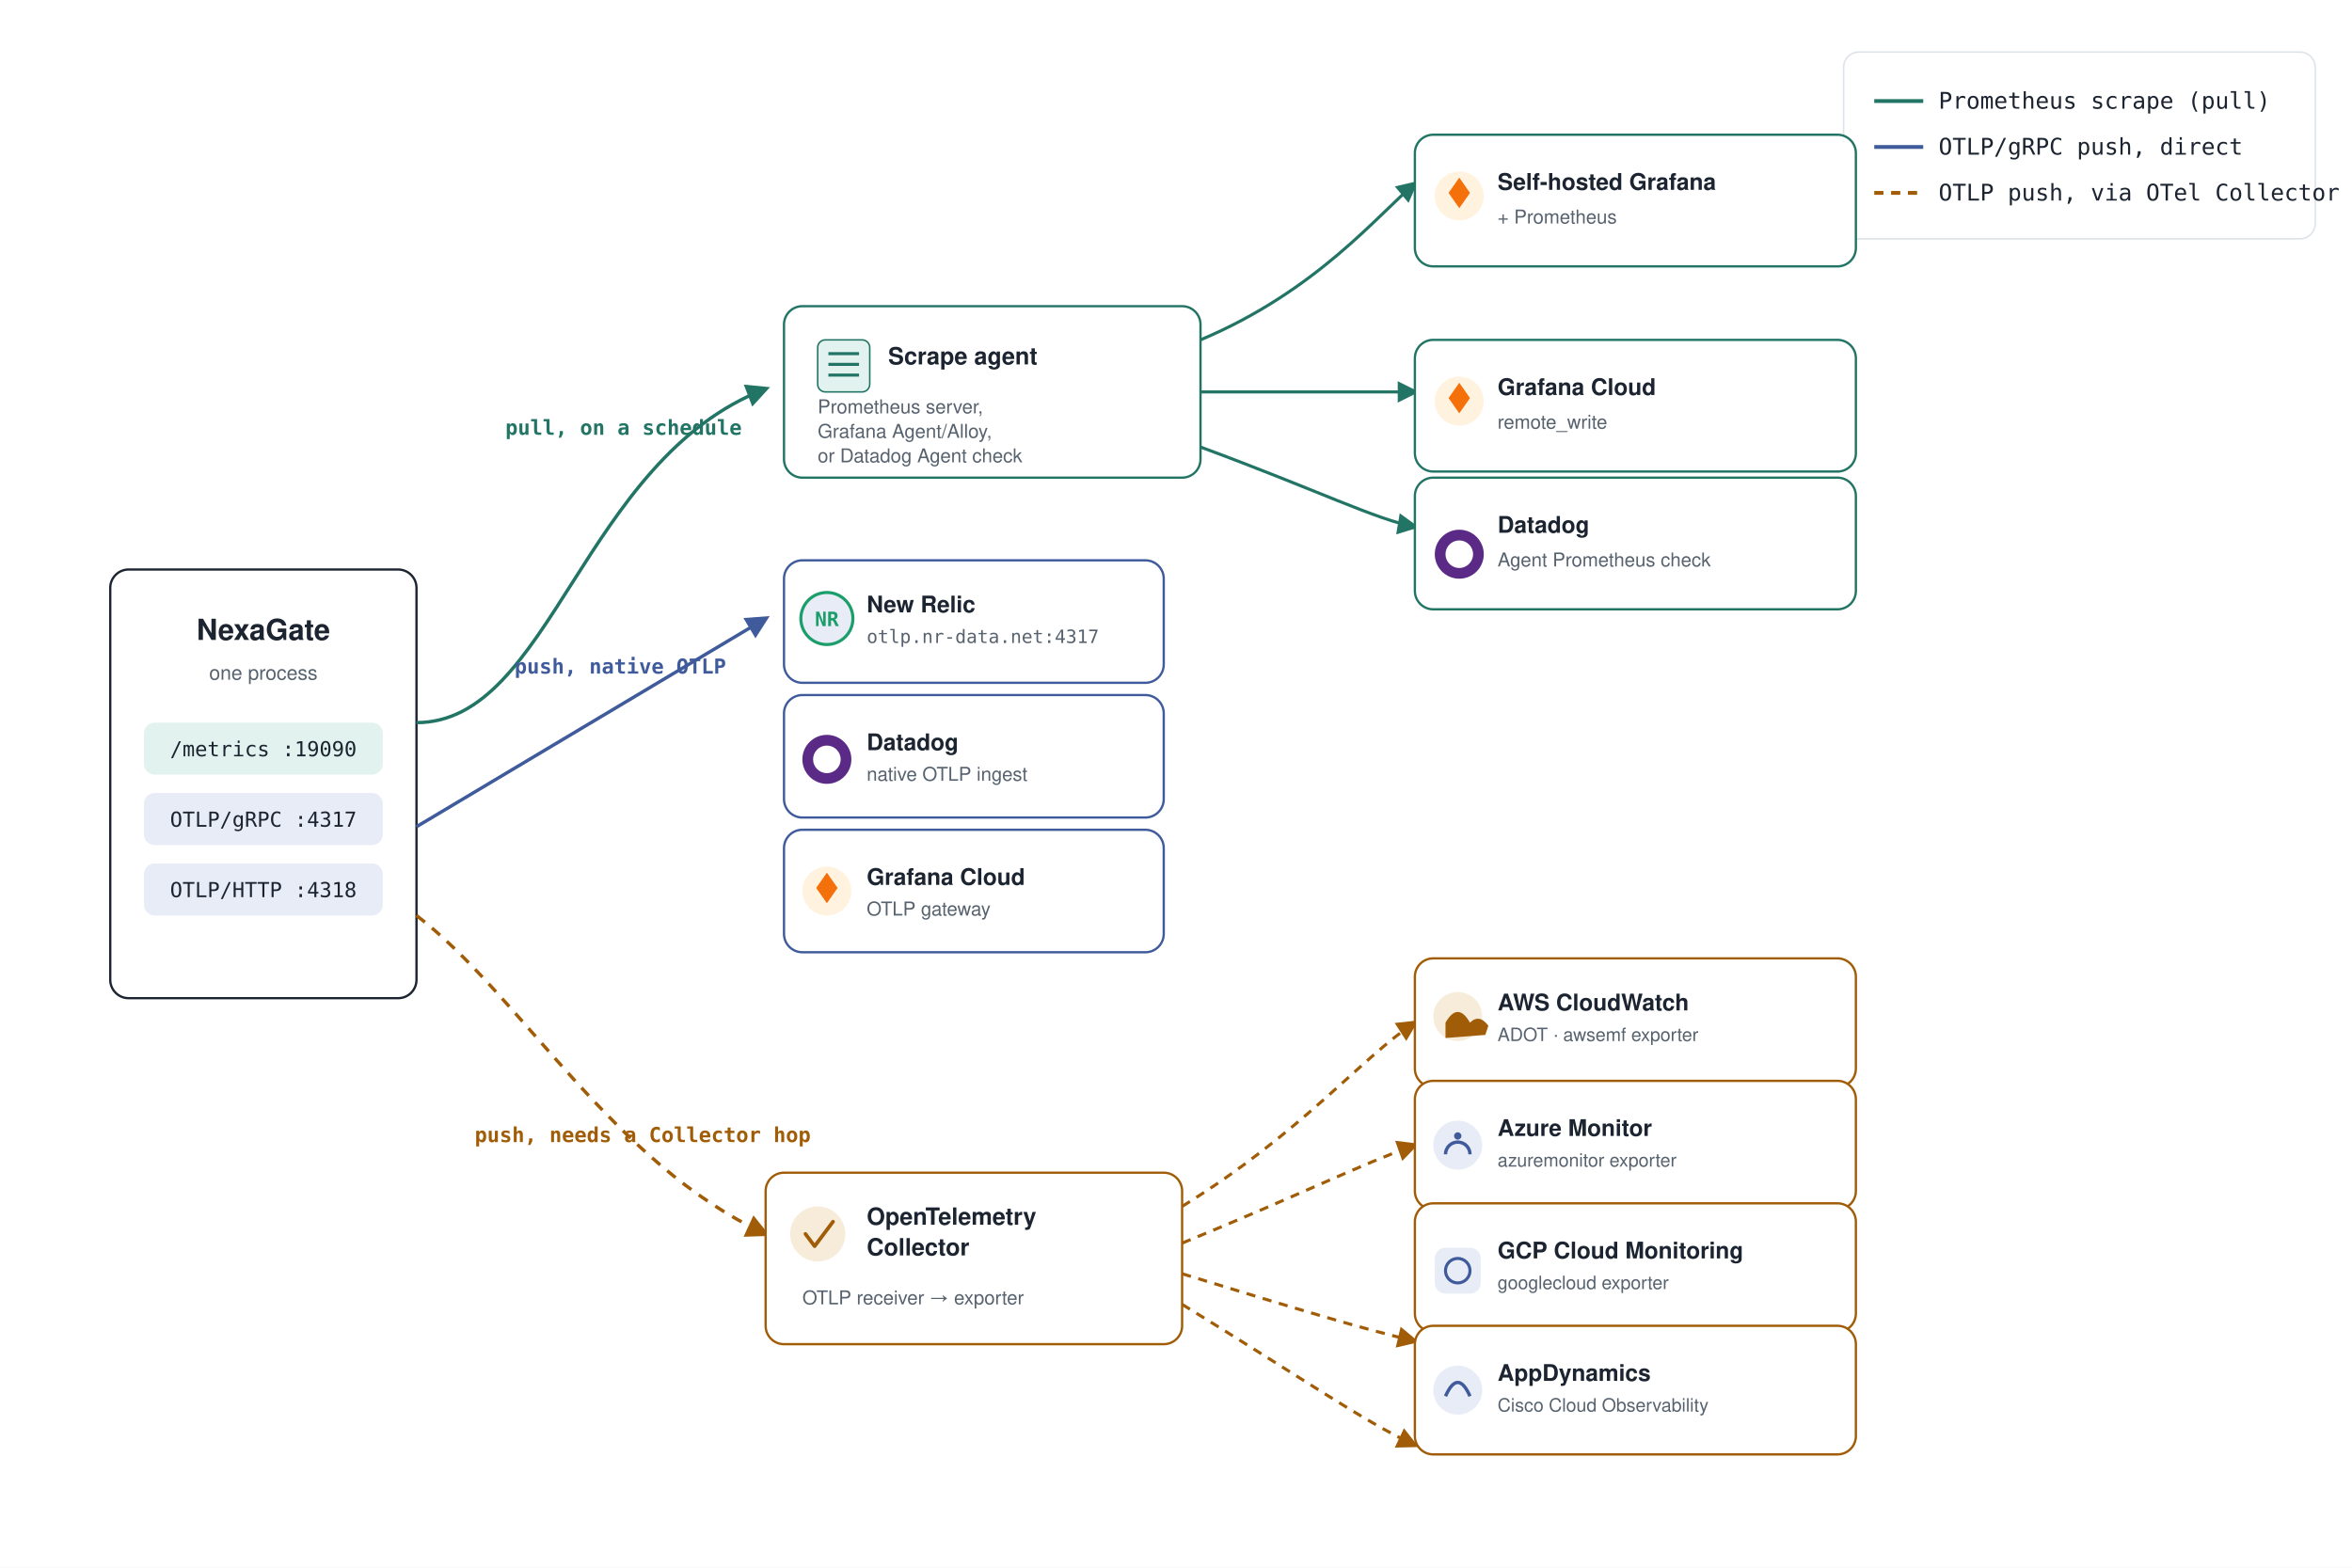
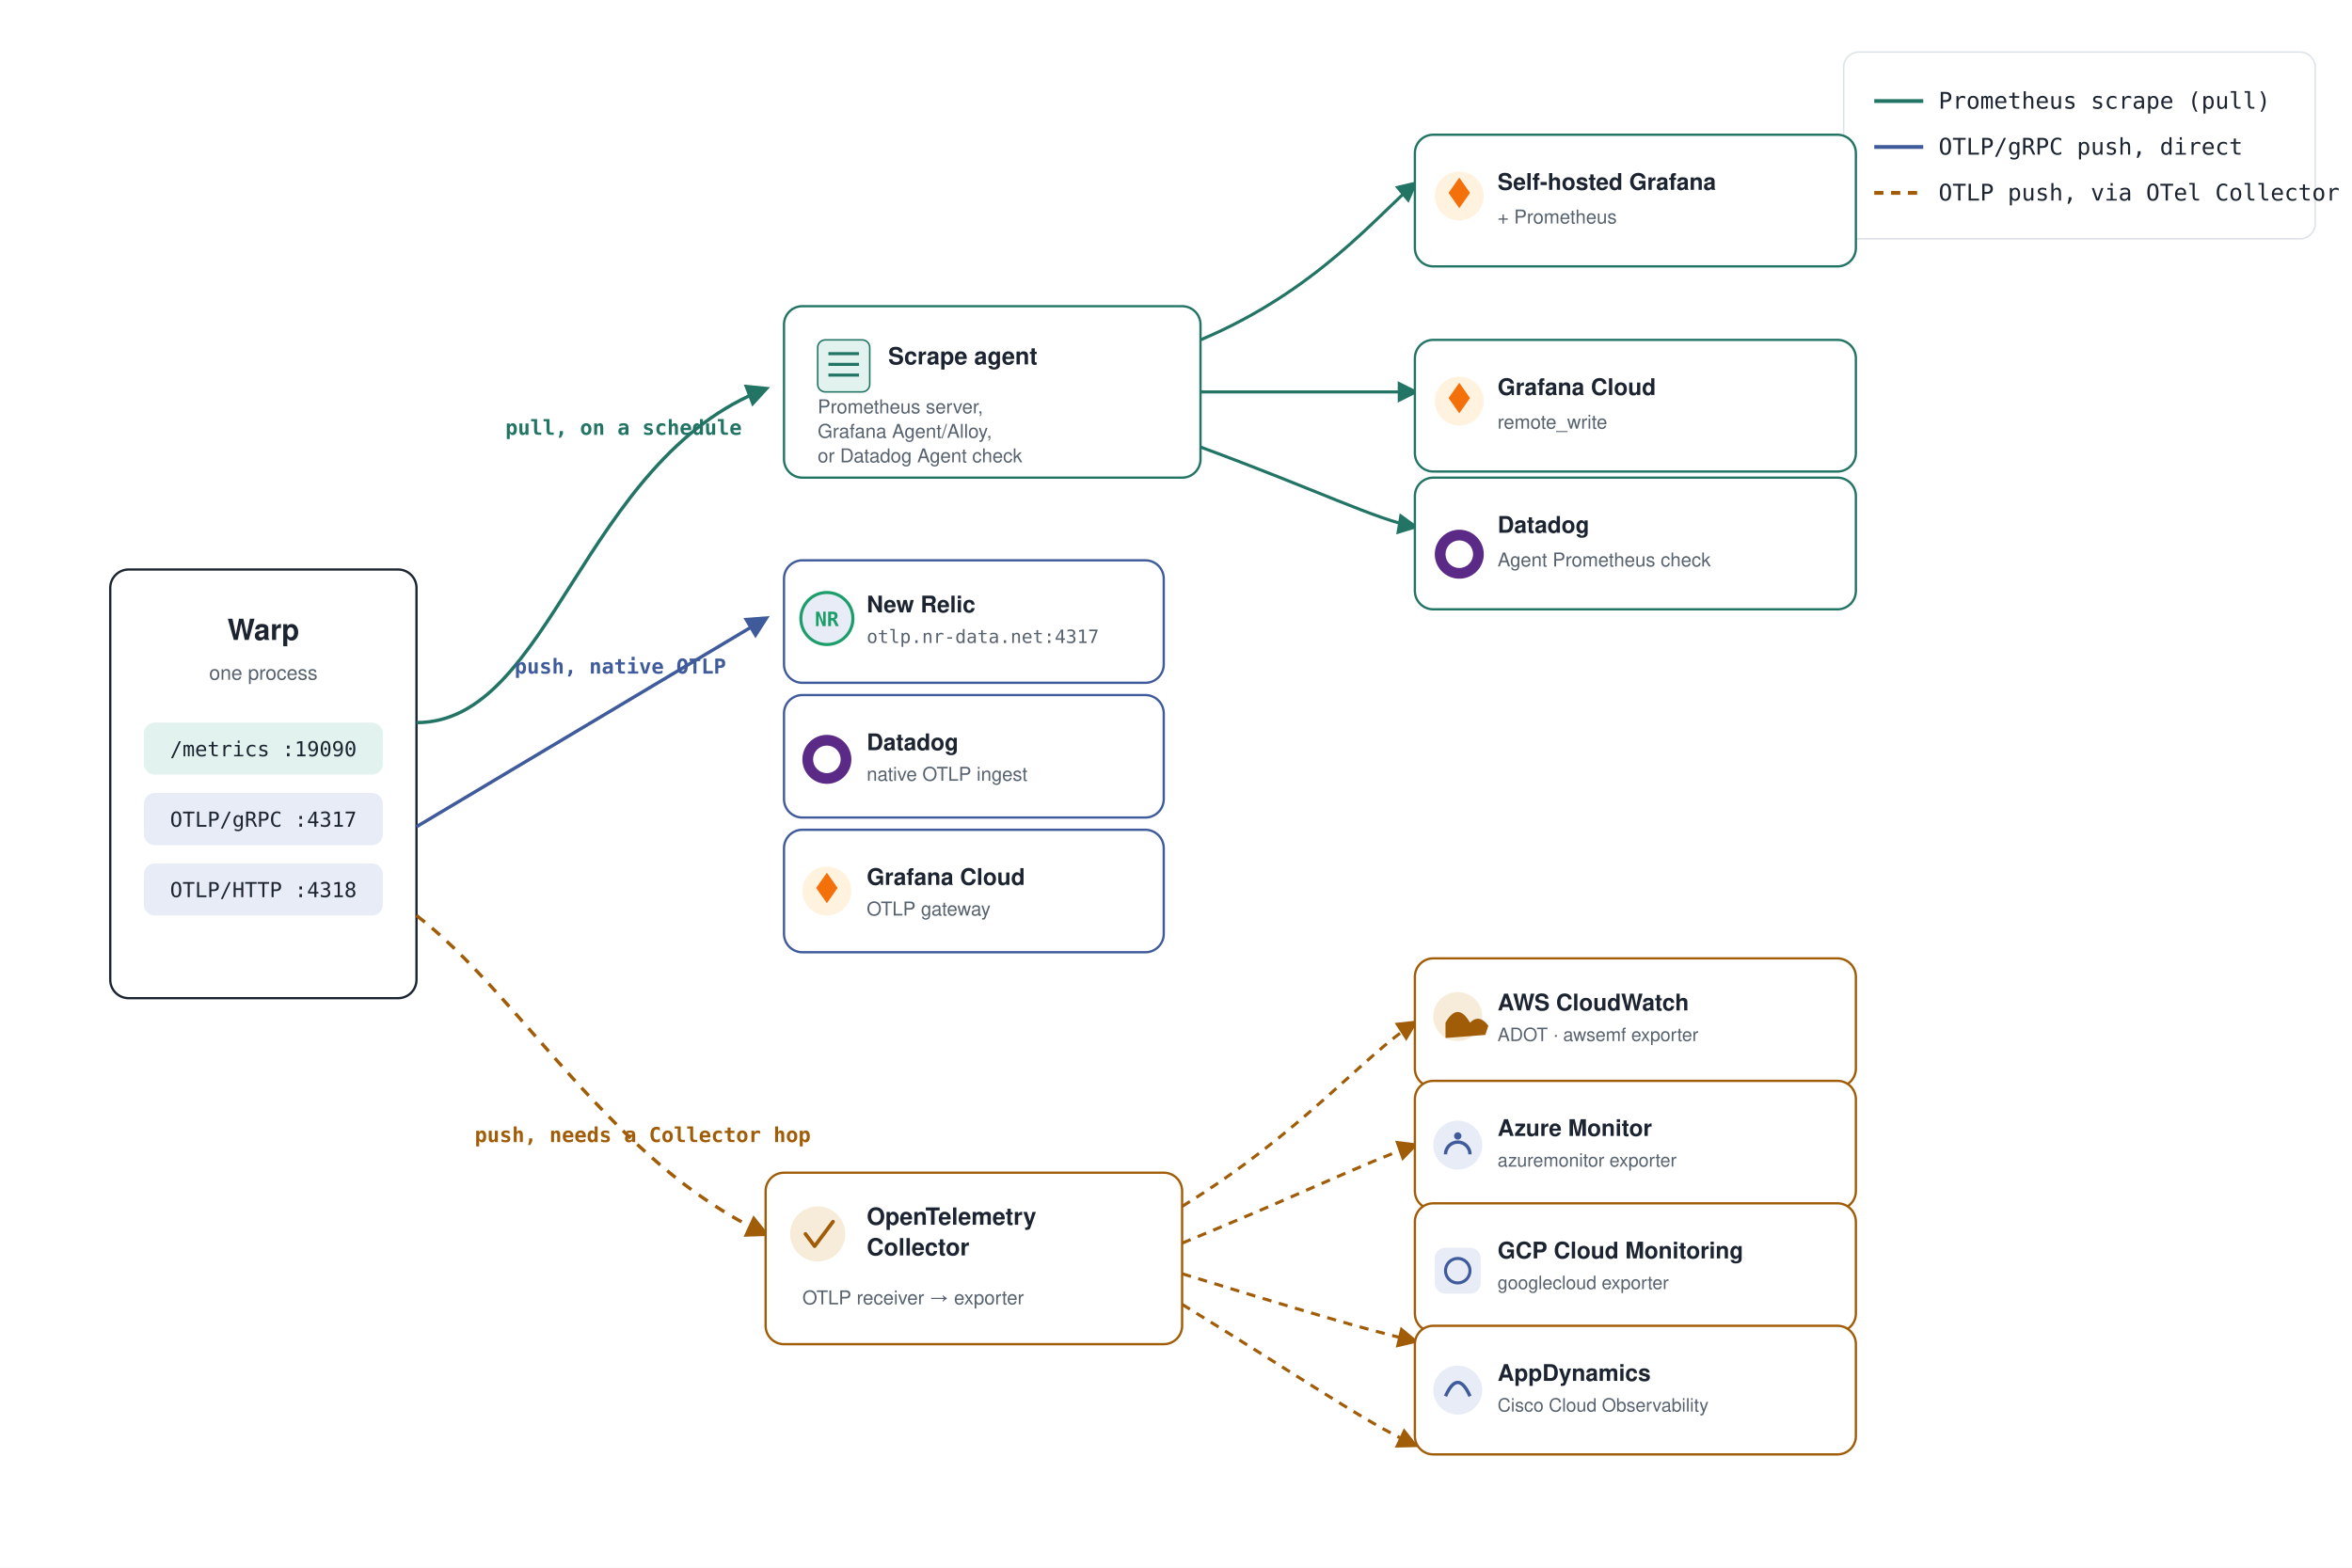
- <svg xmlns="http://www.w3.org/2000/svg" viewBox="0 0 1536 1024" role="img" aria-label="NexaGate observability integration diagram: NexaGate exposes /metrics :19090, OTLP/gRPC :4317, and OTLP/HTTP :4318. A teal Prometheus-scrape path runs through a scrape agent to Self-hosted Grafana, Grafana Cloud, and Datadog's Prometheus check. An indigo direct-OTLP-push path runs straight to New Relic, Datadog's native OTLP ingest, and Grafana Cloud's OTLP gateway. An amber dashed via-Collector path runs through an OpenTelemetry Collector to AWS CloudWatch, Azure Monitor, GCP Cloud Monitoring, and AppDynamics.">
+ <svg xmlns="http://www.w3.org/2000/svg" viewBox="0 0 1536 1024" role="img" aria-label="Warp observability integration diagram: Warp exposes /metrics :19090, OTLP/gRPC :4317, and OTLP/HTTP :4318. A teal Prometheus-scrape path runs through a scrape agent to Self-hosted Grafana, Grafana Cloud, and Datadog's Prometheus check. An indigo direct-OTLP-push path runs straight to New Relic, Datadog's native OTLP ingest, and Grafana Cloud's OTLP gateway. An amber dashed via-Collector path runs through an OpenTelemetry Collector to AWS CloudWatch, Azure Monitor, GCP Cloud Monitoring, and AppDynamics.">
  <defs>
    <marker id="arrow-teal" viewBox="0 0 10 10" refX="8" refY="5" markerWidth="7" markerHeight="7" orient="auto-start-reverse">
      <path d="M0,0 L10,5 L0,10 z" fill="#227465" />
    </marker>
    <marker id="arrow-indigo" viewBox="0 0 10 10" refX="8" refY="5" markerWidth="7" markerHeight="7" orient="auto-start-reverse">
      <path d="M0,0 L10,5 L0,10 z" fill="#3f5b9b" />
    </marker>
    <marker id="arrow-amber" viewBox="0 0 10 10" refX="8" refY="5" markerWidth="7" markerHeight="7" orient="auto-start-reverse">
      <path d="M0,0 L10,5 L0,10 z" fill="#a15c07" />
    </marker>
  </defs>
  <rect x="0" y="0" width="1536" height="1024" fill="#ffffff" />
  <g font-family="ui-monospace, SFMono-Regular, 'SF Mono', Menlo, Consolas, monospace" font-size="15">
    <rect x="1204" y="34" width="308" height="122" rx="10" fill="#ffffff" stroke="#dde3e9" />
    <line x1="1224" y1="66" x2="1256" y2="66" stroke="#227465" stroke-width="2.5" />
    <text x="1266" y="71" fill="#1b2430">Prometheus scrape (pull)</text>
    <line x1="1224" y1="96" x2="1256" y2="96" stroke="#3f5b9b" stroke-width="2.5" />
    <text x="1266" y="101" fill="#1b2430">OTLP/gRPC push, direct</text>
    <line x1="1224" y1="126" x2="1256" y2="126" stroke="#a15c07" stroke-width="2.5" stroke-dasharray="6 5" />
    <text x="1266" y="131" fill="#1b2430">OTLP push, via OTel Collector</text>
  </g>
  <g>
    <rect x="72" y="372" width="200" height="280" rx="12" fill="#ffffff" stroke="#1b2430" stroke-width="1.5" />
-     <text x="172" y="418" text-anchor="middle" font-family="-apple-system, BlinkMacSystemFont, 'Segoe UI', Helvetica, Arial, sans-serif" font-weight="700" font-size="19" fill="#1b2430">NexaGate</text>
+     <text x="172" y="418" text-anchor="middle" font-family="-apple-system, BlinkMacSystemFont, 'Segoe UI', Helvetica, Arial, sans-serif" font-weight="700" font-size="19" fill="#1b2430">Warp</text>
    <text x="172" y="444" text-anchor="middle" font-family="-apple-system, BlinkMacSystemFont, 'Segoe UI', Helvetica, Arial, sans-serif" font-size="13" fill="#57626f">one process</text>
    <rect x="94" y="472" width="156" height="34" rx="7" fill="#e2f3ef" />
    <text x="172" y="494" text-anchor="middle" font-family="ui-monospace, SFMono-Regular, 'SF Mono', Menlo, Consolas, monospace" font-size="13.5" fill="#1b2430">/metrics :19090</text>
    <rect x="94" y="518" width="156" height="34" rx="7" fill="#e8ecf7" />
    <text x="172" y="540" text-anchor="middle" font-family="ui-monospace, SFMono-Regular, 'SF Mono', Menlo, Consolas, monospace" font-size="13.5" fill="#1b2430">OTLP/gRPC :4317</text>
    <rect x="94" y="564" width="156" height="34" rx="7" fill="#e8ecf7" />
    <text x="172" y="586" text-anchor="middle" font-family="ui-monospace, SFMono-Regular, 'SF Mono', Menlo, Consolas, monospace" font-size="13.5" fill="#1b2430">OTLP/HTTP :4318</text>
  </g>
  <path d="M272,472 C 360,472 380,300 500,254" fill="none" stroke="#227465" stroke-width="2.2" marker-end="url(#arrow-teal)" />
  <text x="330" y="284" font-family="ui-monospace, SFMono-Regular, 'SF Mono', Menlo, Consolas, monospace" font-size="13.5" fill="#227465" font-weight="600">pull, on a schedule</text>
  <g>
    <rect x="512" y="200" width="272" height="112" rx="12" fill="#ffffff" stroke="#227465" stroke-width="1.5" />
    <rect x="534" y="222" width="34" height="34" rx="5" fill="#e2f3ef" stroke="#227465" />
    <line x1="541" y1="231" x2="561" y2="231" stroke="#227465" stroke-width="2" />
    <line x1="541" y1="238" x2="561" y2="238" stroke="#227465" stroke-width="2" />
    <line x1="541" y1="245" x2="561" y2="245" stroke="#227465" stroke-width="2" />
    <text x="580" y="238" font-family="-apple-system, BlinkMacSystemFont, 'Segoe UI', Helvetica, Arial, sans-serif" font-weight="700" font-size="15.5" fill="#1b2430">Scrape agent</text>
    <text x="534" y="270" font-family="-apple-system, BlinkMacSystemFont, 'Segoe UI', Helvetica, Arial, sans-serif" font-size="12.5" fill="#57626f">Prometheus server,</text>
    <text x="534" y="286" font-family="-apple-system, BlinkMacSystemFont, 'Segoe UI', Helvetica, Arial, sans-serif" font-size="12.5" fill="#57626f">Grafana Agent/Alloy,</text>
    <text x="534" y="302" font-family="-apple-system, BlinkMacSystemFont, 'Segoe UI', Helvetica, Arial, sans-serif" font-size="12.5" fill="#57626f">or Datadog Agent check</text>
  </g>
  <path d="M784,222 C 860,190 900,140 924,120" fill="none" stroke="#227465" stroke-width="2" marker-end="url(#arrow-teal)" />
  <path d="M784,256 L 924,256" fill="none" stroke="#227465" stroke-width="2" marker-end="url(#arrow-teal)" />
  <path d="M784,292 C 860,320 900,340 924,344" fill="none" stroke="#227465" stroke-width="2" marker-end="url(#arrow-teal)" />
  <path d="M272,540 L 500,404" fill="none" stroke="#3f5b9b" stroke-width="2.2" marker-end="url(#arrow-indigo)" />
  <text x="336" y="440" font-family="ui-monospace, SFMono-Regular, 'SF Mono', Menlo, Consolas, monospace" font-size="13.5" fill="#3f5b9b" font-weight="600">push, native OTLP</text>
  <path d="M272,598 C 340,650 400,760 500,806" fill="none" stroke="#a15c07" stroke-width="2.2" stroke-dasharray="7 6" marker-end="url(#arrow-amber)" />
  <text x="310" y="746" font-family="ui-monospace, SFMono-Regular, 'SF Mono', Menlo, Consolas, monospace" font-size="13.5" fill="#a15c07" font-weight="600">push, needs a Collector hop</text>
  <g>
    <rect x="924" y="88" width="288" height="86" rx="12" fill="#ffffff" stroke="#227465" stroke-width="1.5" />
    <circle cx="953" cy="128" r="16" fill="#fff3e0" />
    <path d="M953,116 l7,10 l-7,10 l-7,-10 z" fill="#f4700a" />
    <text x="978" y="124" font-family="-apple-system, BlinkMacSystemFont, 'Segoe UI', Helvetica, Arial, sans-serif" font-weight="700" font-size="15" fill="#1b2430">Self-hosted Grafana</text>
    <text x="978" y="146" font-family="-apple-system, BlinkMacSystemFont, 'Segoe UI', Helvetica, Arial, sans-serif" font-size="12.5" fill="#57626f">+ Prometheus</text>
  </g>
  <g>
    <rect x="924" y="222" width="288" height="86" rx="12" fill="#ffffff" stroke="#227465" stroke-width="1.5" />
    <circle cx="953" cy="262" r="16" fill="#fff3e0" />
    <path d="M953,250 l7,10 l-7,10 l-7,-10 z" fill="#f4700a" />
    <text x="978" y="258" font-family="-apple-system, BlinkMacSystemFont, 'Segoe UI', Helvetica, Arial, sans-serif" font-weight="700" font-size="15" fill="#1b2430">Grafana Cloud</text>
    <text x="978" y="280" font-family="-apple-system, BlinkMacSystemFont, 'Segoe UI', Helvetica, Arial, sans-serif" font-size="12.5" fill="#57626f">remote_write</text>
  </g>
  <g>
    <rect x="924" y="312" width="288" height="86" rx="12" fill="#ffffff" stroke="#227465" stroke-width="1.5" />
    <rect x="937" y="346" width="32" height="32" rx="16" fill="#5b2a86" />
    <circle cx="953" cy="362" r="9" fill="#ffffff" />
    <text x="978" y="348" font-family="-apple-system, BlinkMacSystemFont, 'Segoe UI', Helvetica, Arial, sans-serif" font-weight="700" font-size="15" fill="#1b2430">Datadog</text>
    <text x="978" y="370" font-family="-apple-system, BlinkMacSystemFont, 'Segoe UI', Helvetica, Arial, sans-serif" font-size="12.5" fill="#57626f">Agent Prometheus check</text>
  </g>
  <g>
    <rect x="512" y="366" width="248" height="80" rx="12" fill="#ffffff" stroke="#3f5b9b" stroke-width="1.5" />
    <circle cx="540" cy="404" r="17" fill="#e8ecf7" stroke="#1c9e6b" stroke-width="2" />
    <text x="540" y="409" text-anchor="middle" font-family="ui-monospace, SFMono-Regular, 'SF Mono', Menlo, Consolas, monospace" font-weight="700" font-size="13" fill="#1c9e6b">NR</text>
    <text x="566" y="400" font-family="-apple-system, BlinkMacSystemFont, 'Segoe UI', Helvetica, Arial, sans-serif" font-weight="700" font-size="15" fill="#1b2430">New Relic</text>
    <text x="566" y="420" font-family="ui-monospace, SFMono-Regular, 'SF Mono', Menlo, Consolas, monospace" font-size="12" fill="#57626f">otlp.nr-data.net:4317</text>
  </g>
  <g>
    <rect x="512" y="454" width="248" height="80" rx="12" fill="#ffffff" stroke="#3f5b9b" stroke-width="1.5" />
    <rect x="524" y="480" width="32" height="32" rx="16" fill="#5b2a86" />
    <circle cx="540" cy="496" r="9" fill="#ffffff" />
    <text x="566" y="490" font-family="-apple-system, BlinkMacSystemFont, 'Segoe UI', Helvetica, Arial, sans-serif" font-weight="700" font-size="15" fill="#1b2430">Datadog</text>
    <text x="566" y="510" font-family="-apple-system, BlinkMacSystemFont, 'Segoe UI', Helvetica, Arial, sans-serif" font-size="12.5" fill="#57626f">native OTLP ingest</text>
  </g>
  <g>
    <rect x="512" y="542" width="248" height="80" rx="12" fill="#ffffff" stroke="#3f5b9b" stroke-width="1.5" />
    <circle cx="540" cy="582" r="16" fill="#fff3e0" />
    <path d="M540,570 l7,10 l-7,10 l-7,-10 z" fill="#f4700a" />
    <text x="566" y="578" font-family="-apple-system, BlinkMacSystemFont, 'Segoe UI', Helvetica, Arial, sans-serif" font-weight="700" font-size="15" fill="#1b2430">Grafana Cloud</text>
    <text x="566" y="598" font-family="-apple-system, BlinkMacSystemFont, 'Segoe UI', Helvetica, Arial, sans-serif" font-size="12.5" fill="#57626f">OTLP gateway</text>
  </g>
  <g>
    <rect x="500" y="766" width="272" height="112" rx="12" fill="#ffffff" stroke="#a15c07" stroke-width="1.5" />
    <circle cx="534" cy="806" r="18" fill="#f7ecd9" />
    <path d="M526,806 l6,8 l12,-16" fill="none" stroke="#a15c07" stroke-width="2.4" stroke-linecap="round" stroke-linejoin="round" />
    <text x="566" y="800" font-family="-apple-system, BlinkMacSystemFont, 'Segoe UI', Helvetica, Arial, sans-serif" font-weight="700" font-size="15.5" fill="#1b2430">OpenTelemetry</text>
    <text x="566" y="820" font-family="-apple-system, BlinkMacSystemFont, 'Segoe UI', Helvetica, Arial, sans-serif" font-weight="700" font-size="15.5" fill="#1b2430">Collector</text>
    <text x="524" y="852" font-family="-apple-system, BlinkMacSystemFont, 'Segoe UI', Helvetica, Arial, sans-serif" font-size="12.5" fill="#57626f">OTLP receiver → exporter</text>
  </g>
  <path d="M772,788 C 850,740 890,690 924,668" fill="none" stroke="#a15c07" stroke-width="2" stroke-dasharray="6 5" marker-end="url(#arrow-amber)" />
  <path d="M772,812 C 850,780 890,760 924,748" fill="none" stroke="#a15c07" stroke-width="2" stroke-dasharray="6 5" marker-end="url(#arrow-amber)" />
  <path d="M772,832 C 850,856 890,868 924,876" fill="none" stroke="#a15c07" stroke-width="2" stroke-dasharray="6 5" marker-end="url(#arrow-amber)" />
  <path d="M772,852 C 850,900 890,928 924,944" fill="none" stroke="#a15c07" stroke-width="2" stroke-dasharray="6 5" marker-end="url(#arrow-amber)" />
  <g>
    <rect x="924" y="626" width="288" height="84" rx="12" fill="#ffffff" stroke="#a15c07" stroke-width="1.5" />
    <circle cx="952" cy="664" r="16" fill="#f7ecd9" />
    <path d="M944,668 q8,-14 16,0 q6,-6 12,2 l-2,6 l-26,2 z" fill="#a15c07" />
    <text x="978" y="660" font-family="-apple-system, BlinkMacSystemFont, 'Segoe UI', Helvetica, Arial, sans-serif" font-weight="700" font-size="15" fill="#1b2430">AWS CloudWatch</text>
    <text x="978" y="680" font-family="-apple-system, BlinkMacSystemFont, 'Segoe UI', Helvetica, Arial, sans-serif" font-size="12" fill="#57626f">ADOT · awsemf exporter</text>
  </g>
  <g>
    <rect x="924" y="706" width="288" height="84" rx="12" fill="#ffffff" stroke="#a15c07" stroke-width="1.5" />
    <circle cx="952" cy="748" r="16" fill="#e8ecf7" />
    <path d="M944,754 a8,8 0 1,1 16,0" fill="none" stroke="#3f5b9b" stroke-width="2.2" />
    <circle cx="952" cy="742" r="2.4" fill="#3f5b9b" />
    <text x="978" y="742" font-family="-apple-system, BlinkMacSystemFont, 'Segoe UI', Helvetica, Arial, sans-serif" font-weight="700" font-size="15" fill="#1b2430">Azure Monitor</text>
    <text x="978" y="762" font-family="-apple-system, BlinkMacSystemFont, 'Segoe UI', Helvetica, Arial, sans-serif" font-size="12" fill="#57626f">azuremonitor exporter</text>
  </g>
  <g>
    <rect x="924" y="786" width="288" height="84" rx="12" fill="#ffffff" stroke="#a15c07" stroke-width="1.5" />
    <rect x="937" y="815" width="30" height="30" rx="7" fill="#e8ecf7" />
    <circle cx="952" cy="830" r="8" fill="none" stroke="#3f5b9b" stroke-width="2" />
    <text x="978" y="822" font-family="-apple-system, BlinkMacSystemFont, 'Segoe UI', Helvetica, Arial, sans-serif" font-weight="700" font-size="15" fill="#1b2430">GCP Cloud Monitoring</text>
    <text x="978" y="842" font-family="-apple-system, BlinkMacSystemFont, 'Segoe UI', Helvetica, Arial, sans-serif" font-size="12" fill="#57626f">googlecloud exporter</text>
  </g>
  <g>
    <rect x="924" y="866" width="288" height="84" rx="12" fill="#ffffff" stroke="#a15c07" stroke-width="1.5" />
    <circle cx="952" cy="908" r="16" fill="#e8ecf7" />
    <path d="M944,912 q8,-18 16,0" fill="none" stroke="#3f5b9b" stroke-width="2.2" />
    <text x="978" y="902" font-family="-apple-system, BlinkMacSystemFont, 'Segoe UI', Helvetica, Arial, sans-serif" font-weight="700" font-size="15" fill="#1b2430">AppDynamics</text>
    <text x="978" y="922" font-family="-apple-system, BlinkMacSystemFont, 'Segoe UI', Helvetica, Arial, sans-serif" font-size="12" fill="#57626f">Cisco Cloud Observability</text>
  </g>
</svg>
